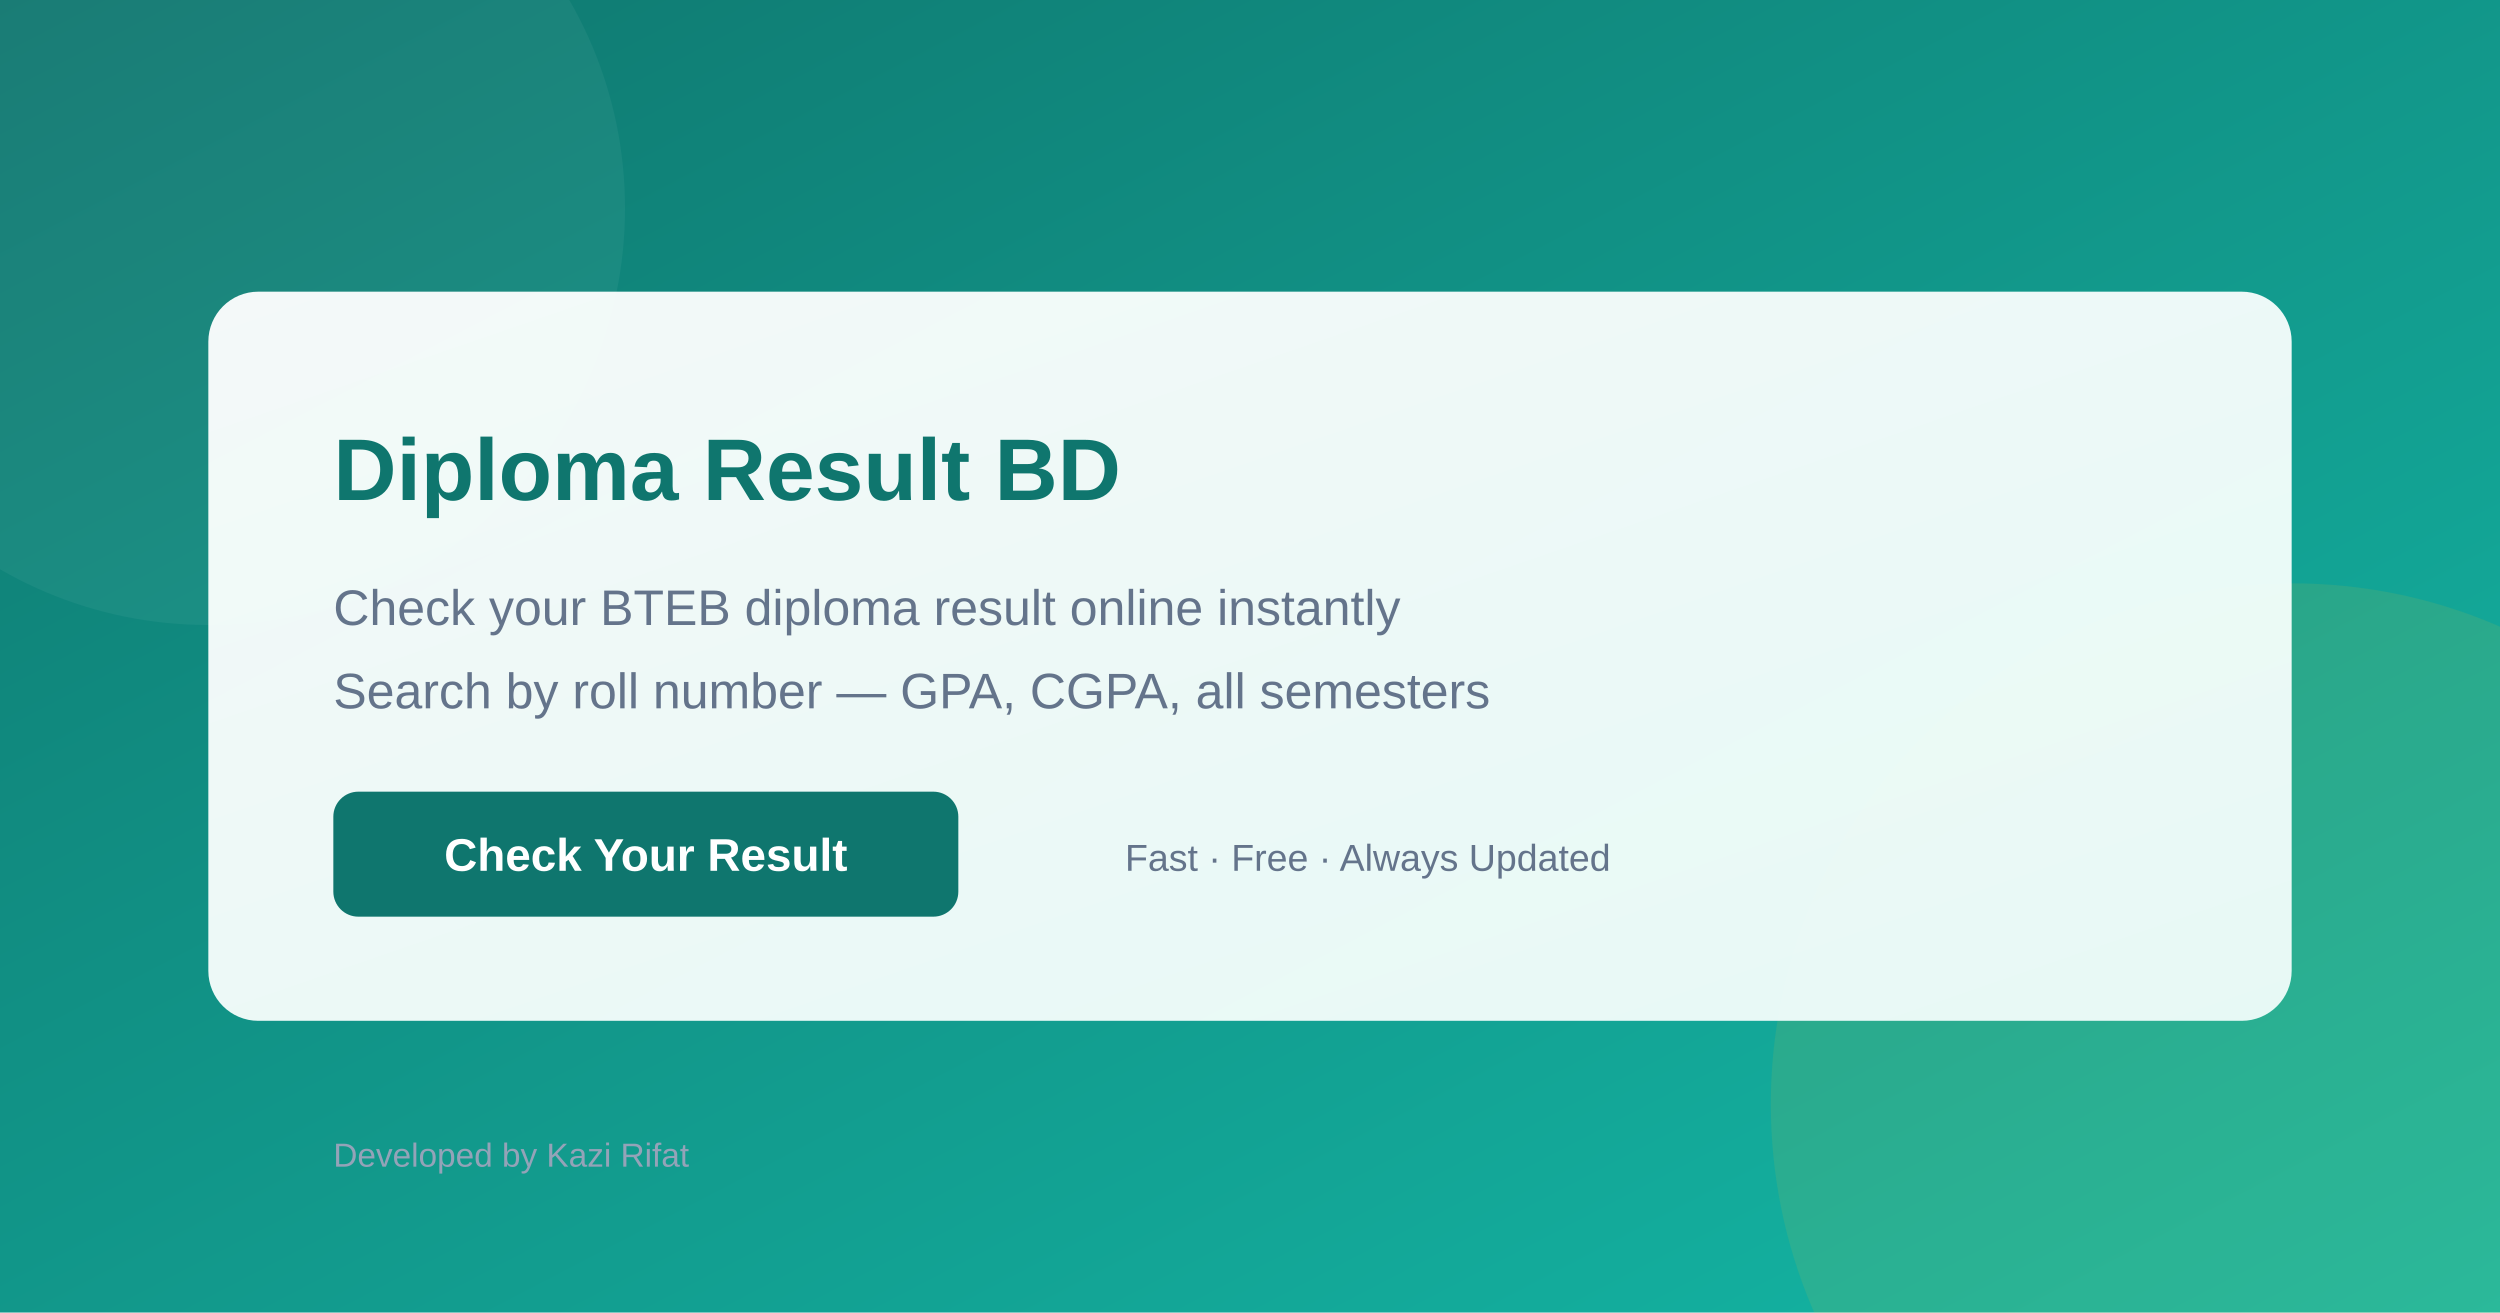
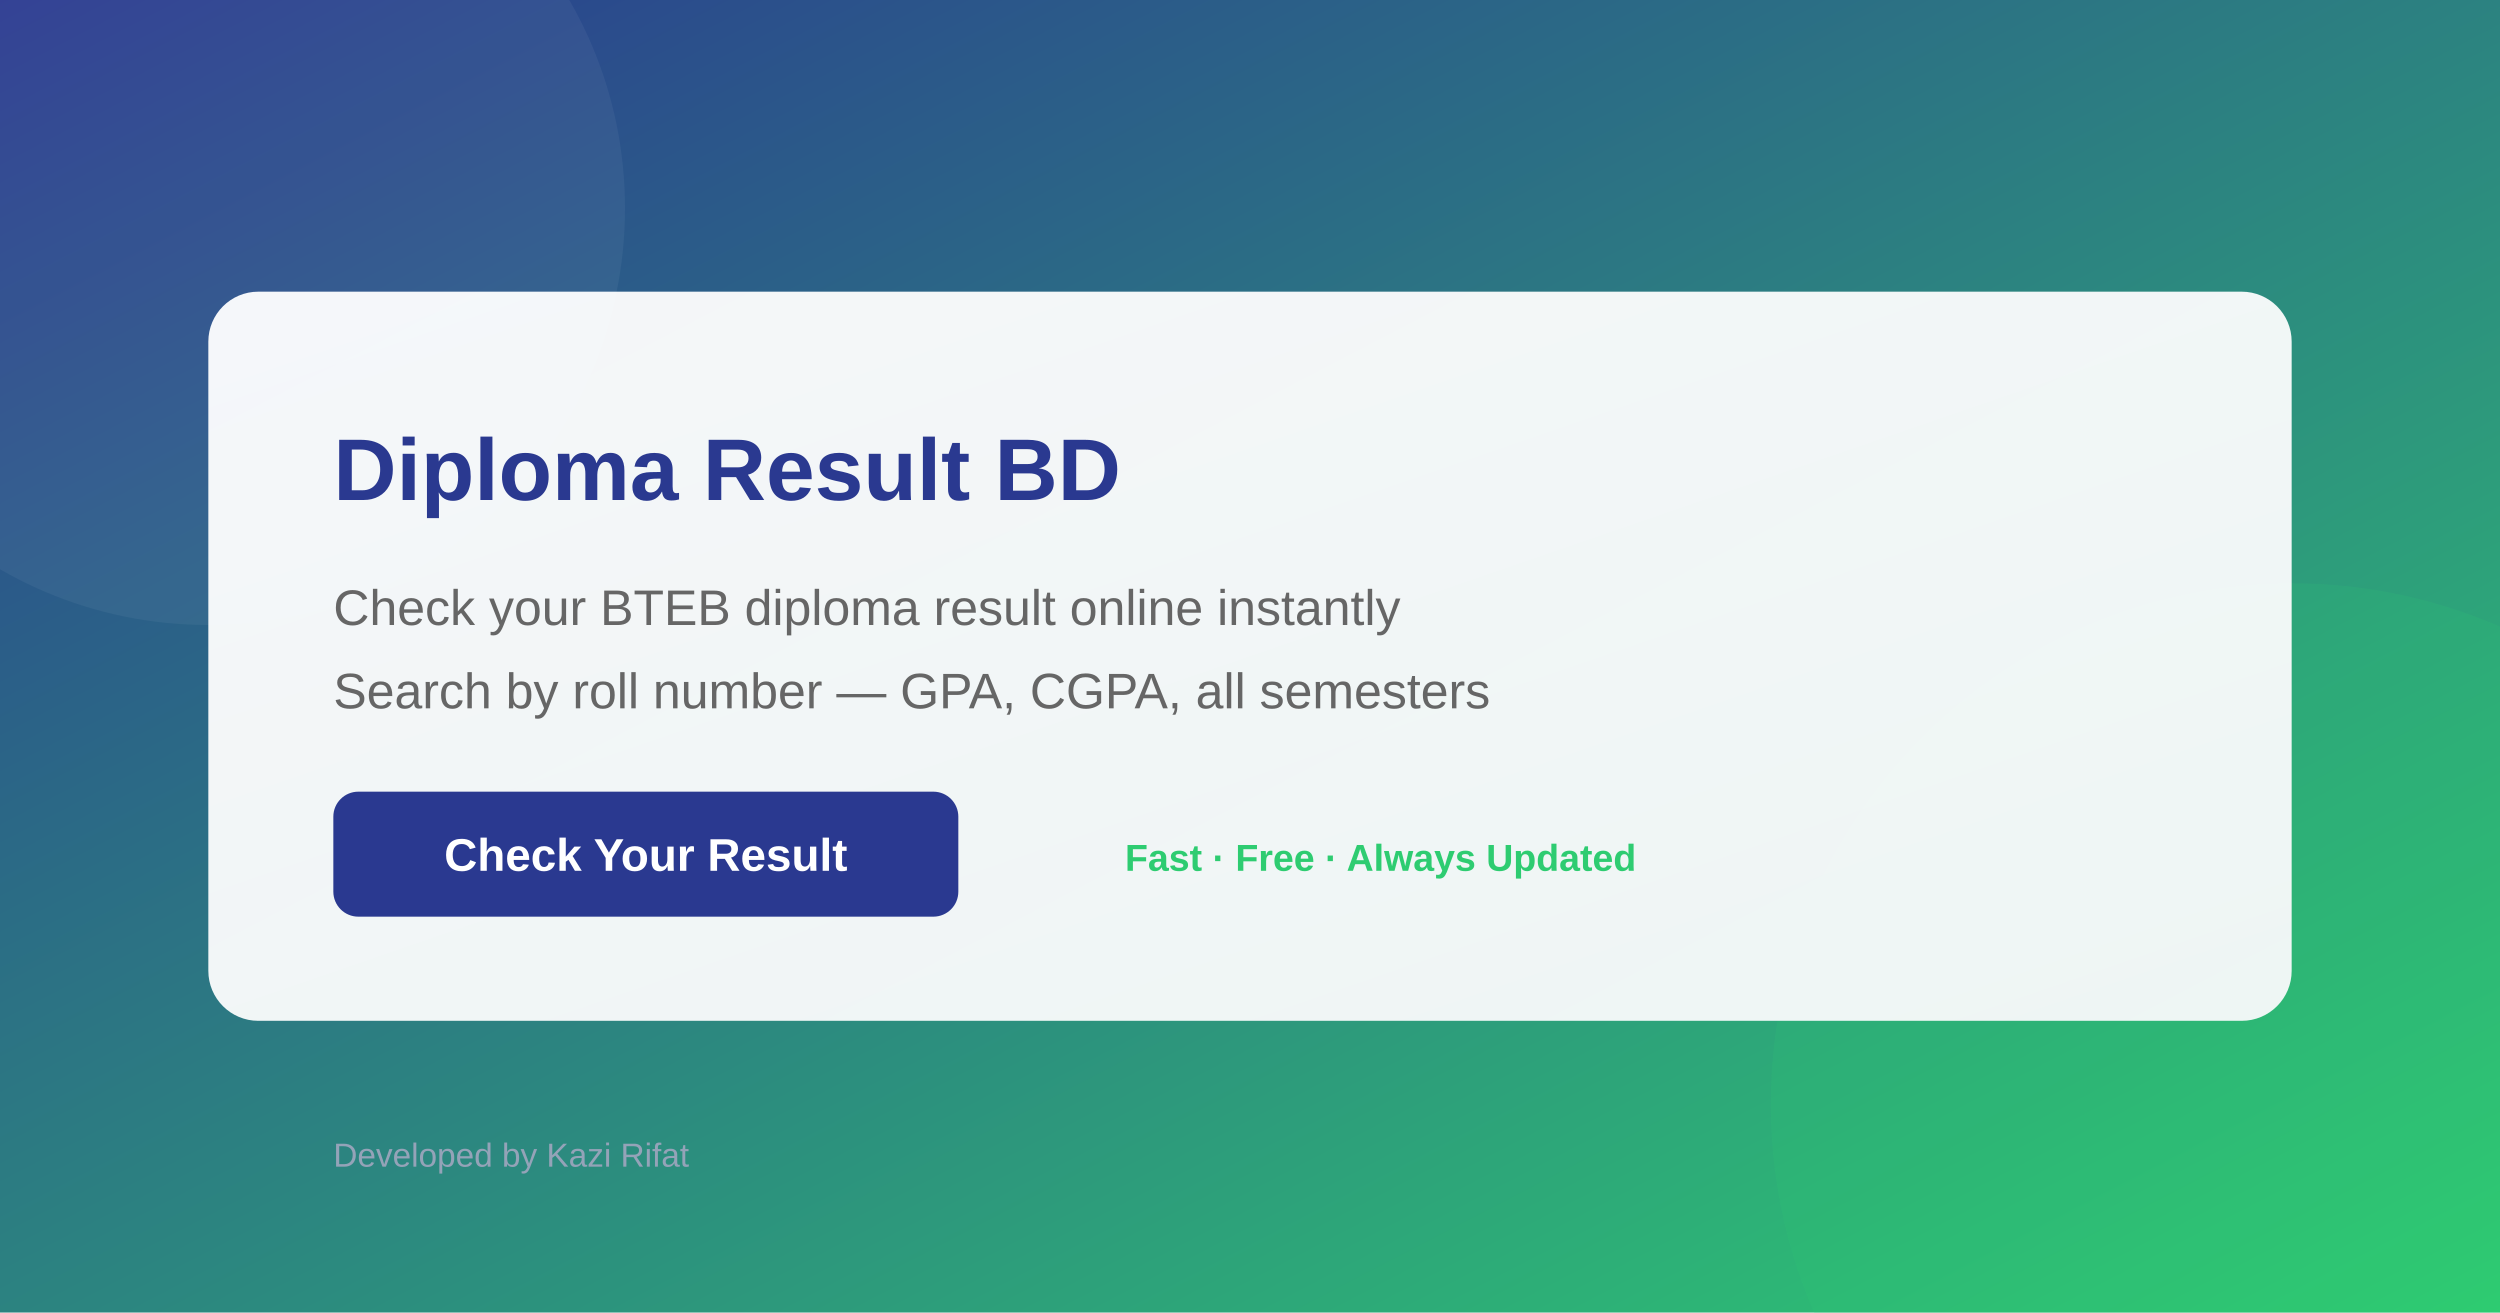
<svg xmlns="http://www.w3.org/2000/svg" width="1200" height="630" viewBox="0 0 1200 630">
  <defs>
    <linearGradient id="bg" x1="0%" y1="0%" x2="100%" y2="100%">
-       <stop offset="0%" style="stop-color:#0f766e" />
-       <stop offset="100%" style="stop-color:#14b8a6" />
+       <stop offset="0%" style="stop-color:#2A3990" />
+       <stop offset="100%" style="stop-color:#2ECC71" />
    </linearGradient>
    <linearGradient id="card" x1="0%" y1="0%" x2="100%" y2="100%">
      <stop offset="0%" style="stop-color:#ffffff" />
-       <stop offset="100%" style="stop-color:#f0fdfa" />
+       <stop offset="100%" style="stop-color:#f8f9fa" />
    </linearGradient>
  </defs>
  <rect width="1200" height="630" fill="url(#bg)" />
  <circle cx="100" cy="100" r="200" fill="#ffffff" opacity="0.05" />
-   <circle cx="1100" cy="530" r="250" fill="#fbbf24" opacity="0.1" />
+   <circle cx="1100" cy="530" r="250" fill="#2ECC71" opacity="0.15" />
  <rect x="100" y="140" width="1000" height="350" rx="24" fill="url(#card)" opacity="0.95" />
-   <text x="160" y="240" font-family="Arial, sans-serif" font-size="42" font-weight="bold" fill="#0f766e">Diploma Result BD</text>
-   <text x="160" y="300" font-family="Arial, sans-serif" font-size="24" fill="#64748b">Check your BTEB diploma result online instantly</text>
-   <text x="160" y="340" font-family="Arial, sans-serif" font-size="24" fill="#64748b">Search by roll number — GPA, CGPA, all semesters</text>
-   <rect x="160" y="380" width="300" height="60" rx="12" fill="#0f766e" />
+   <text x="160" y="240" font-family="Arial, sans-serif" font-size="42" font-weight="bold" fill="#2A3990">Diploma Result BD</text>
+   <text x="160" y="300" font-family="Arial, sans-serif" font-size="24" fill="#666666">Check your BTEB diploma result online instantly</text>
+   <text x="160" y="340" font-family="Arial, sans-serif" font-size="24" fill="#666666">Search by roll number — GPA, CGPA, all semesters</text>
+   <rect x="160" y="380" width="300" height="60" rx="12" fill="#2A3990" />
  <text x="310" y="418" font-family="Arial, sans-serif" font-size="22" font-weight="bold" fill="white" text-anchor="middle">Check Your Result</text>
-   <text x="540" y="418" font-family="Arial, sans-serif" font-size="18" fill="#64748b">Fast · Free · Always Updated</text>
+   <text x="540" y="418" font-family="Arial, sans-serif" font-size="18" fill="#2ECC71" font-weight="bold">Fast · Free · Always Updated</text>
  <text x="160" y="560" font-family="Arial, sans-serif" font-size="16" fill="#94a3b8">Developed by Kazi Rifat</text>
</svg>
